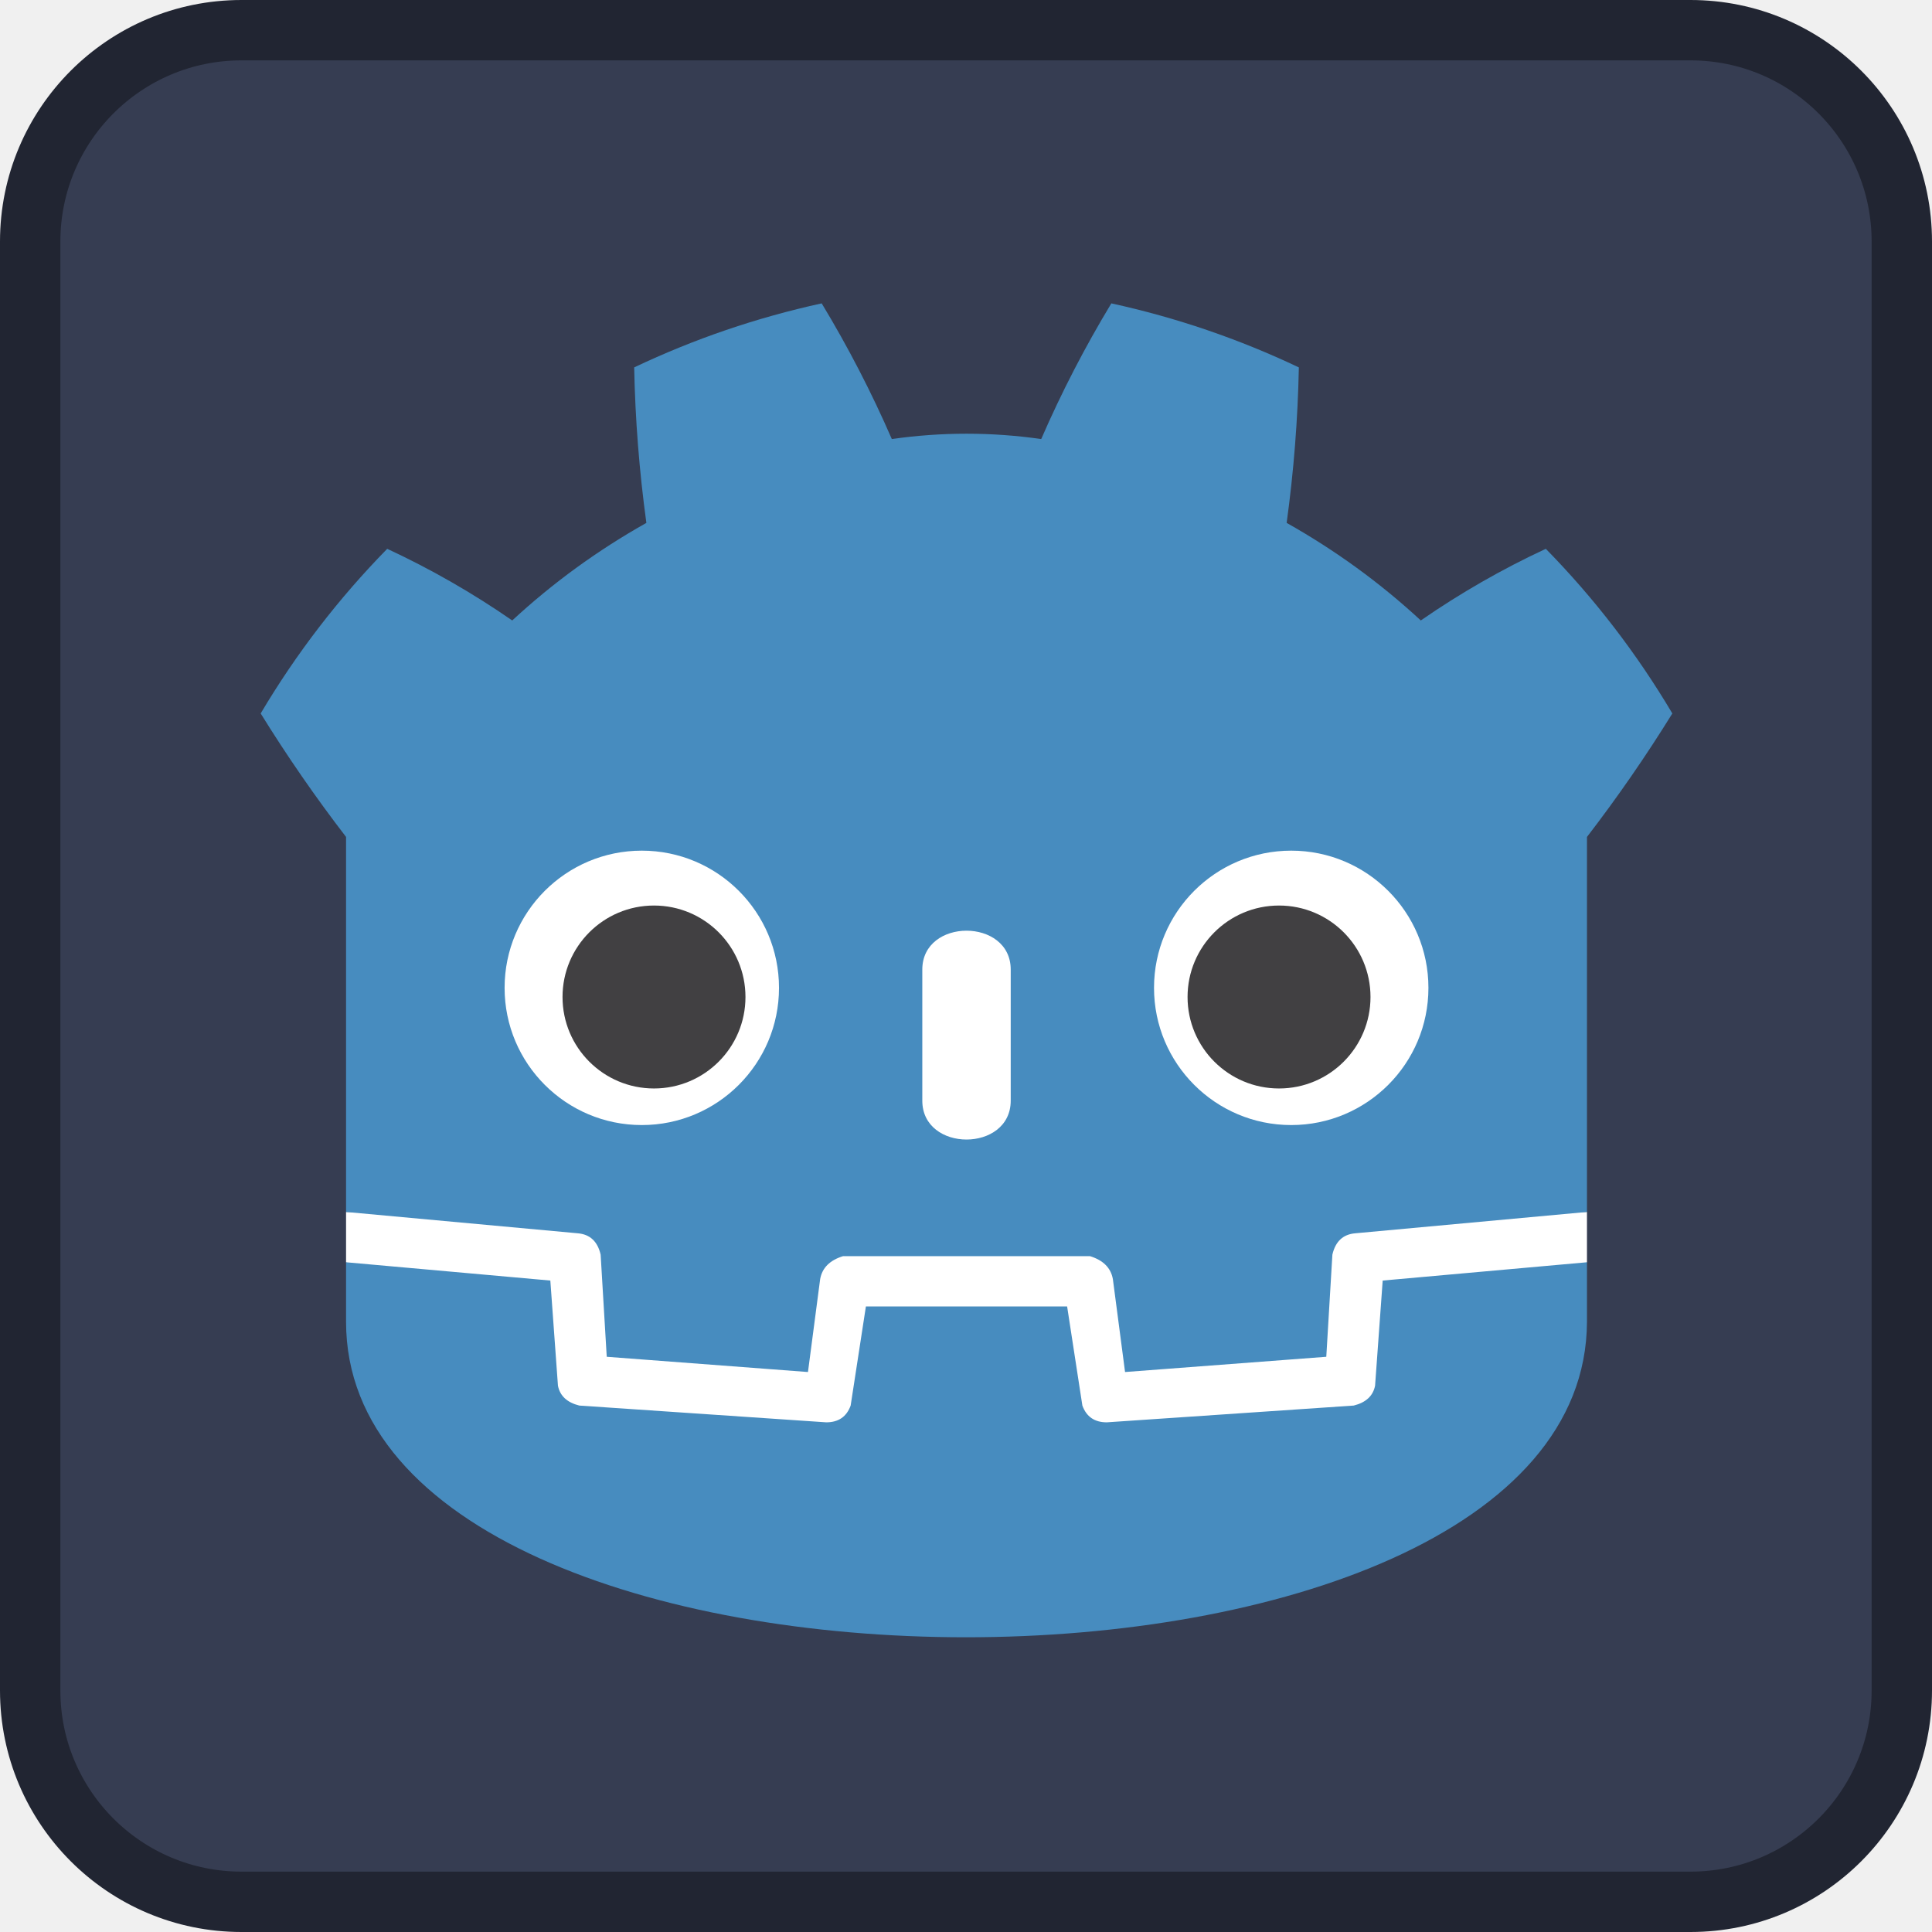
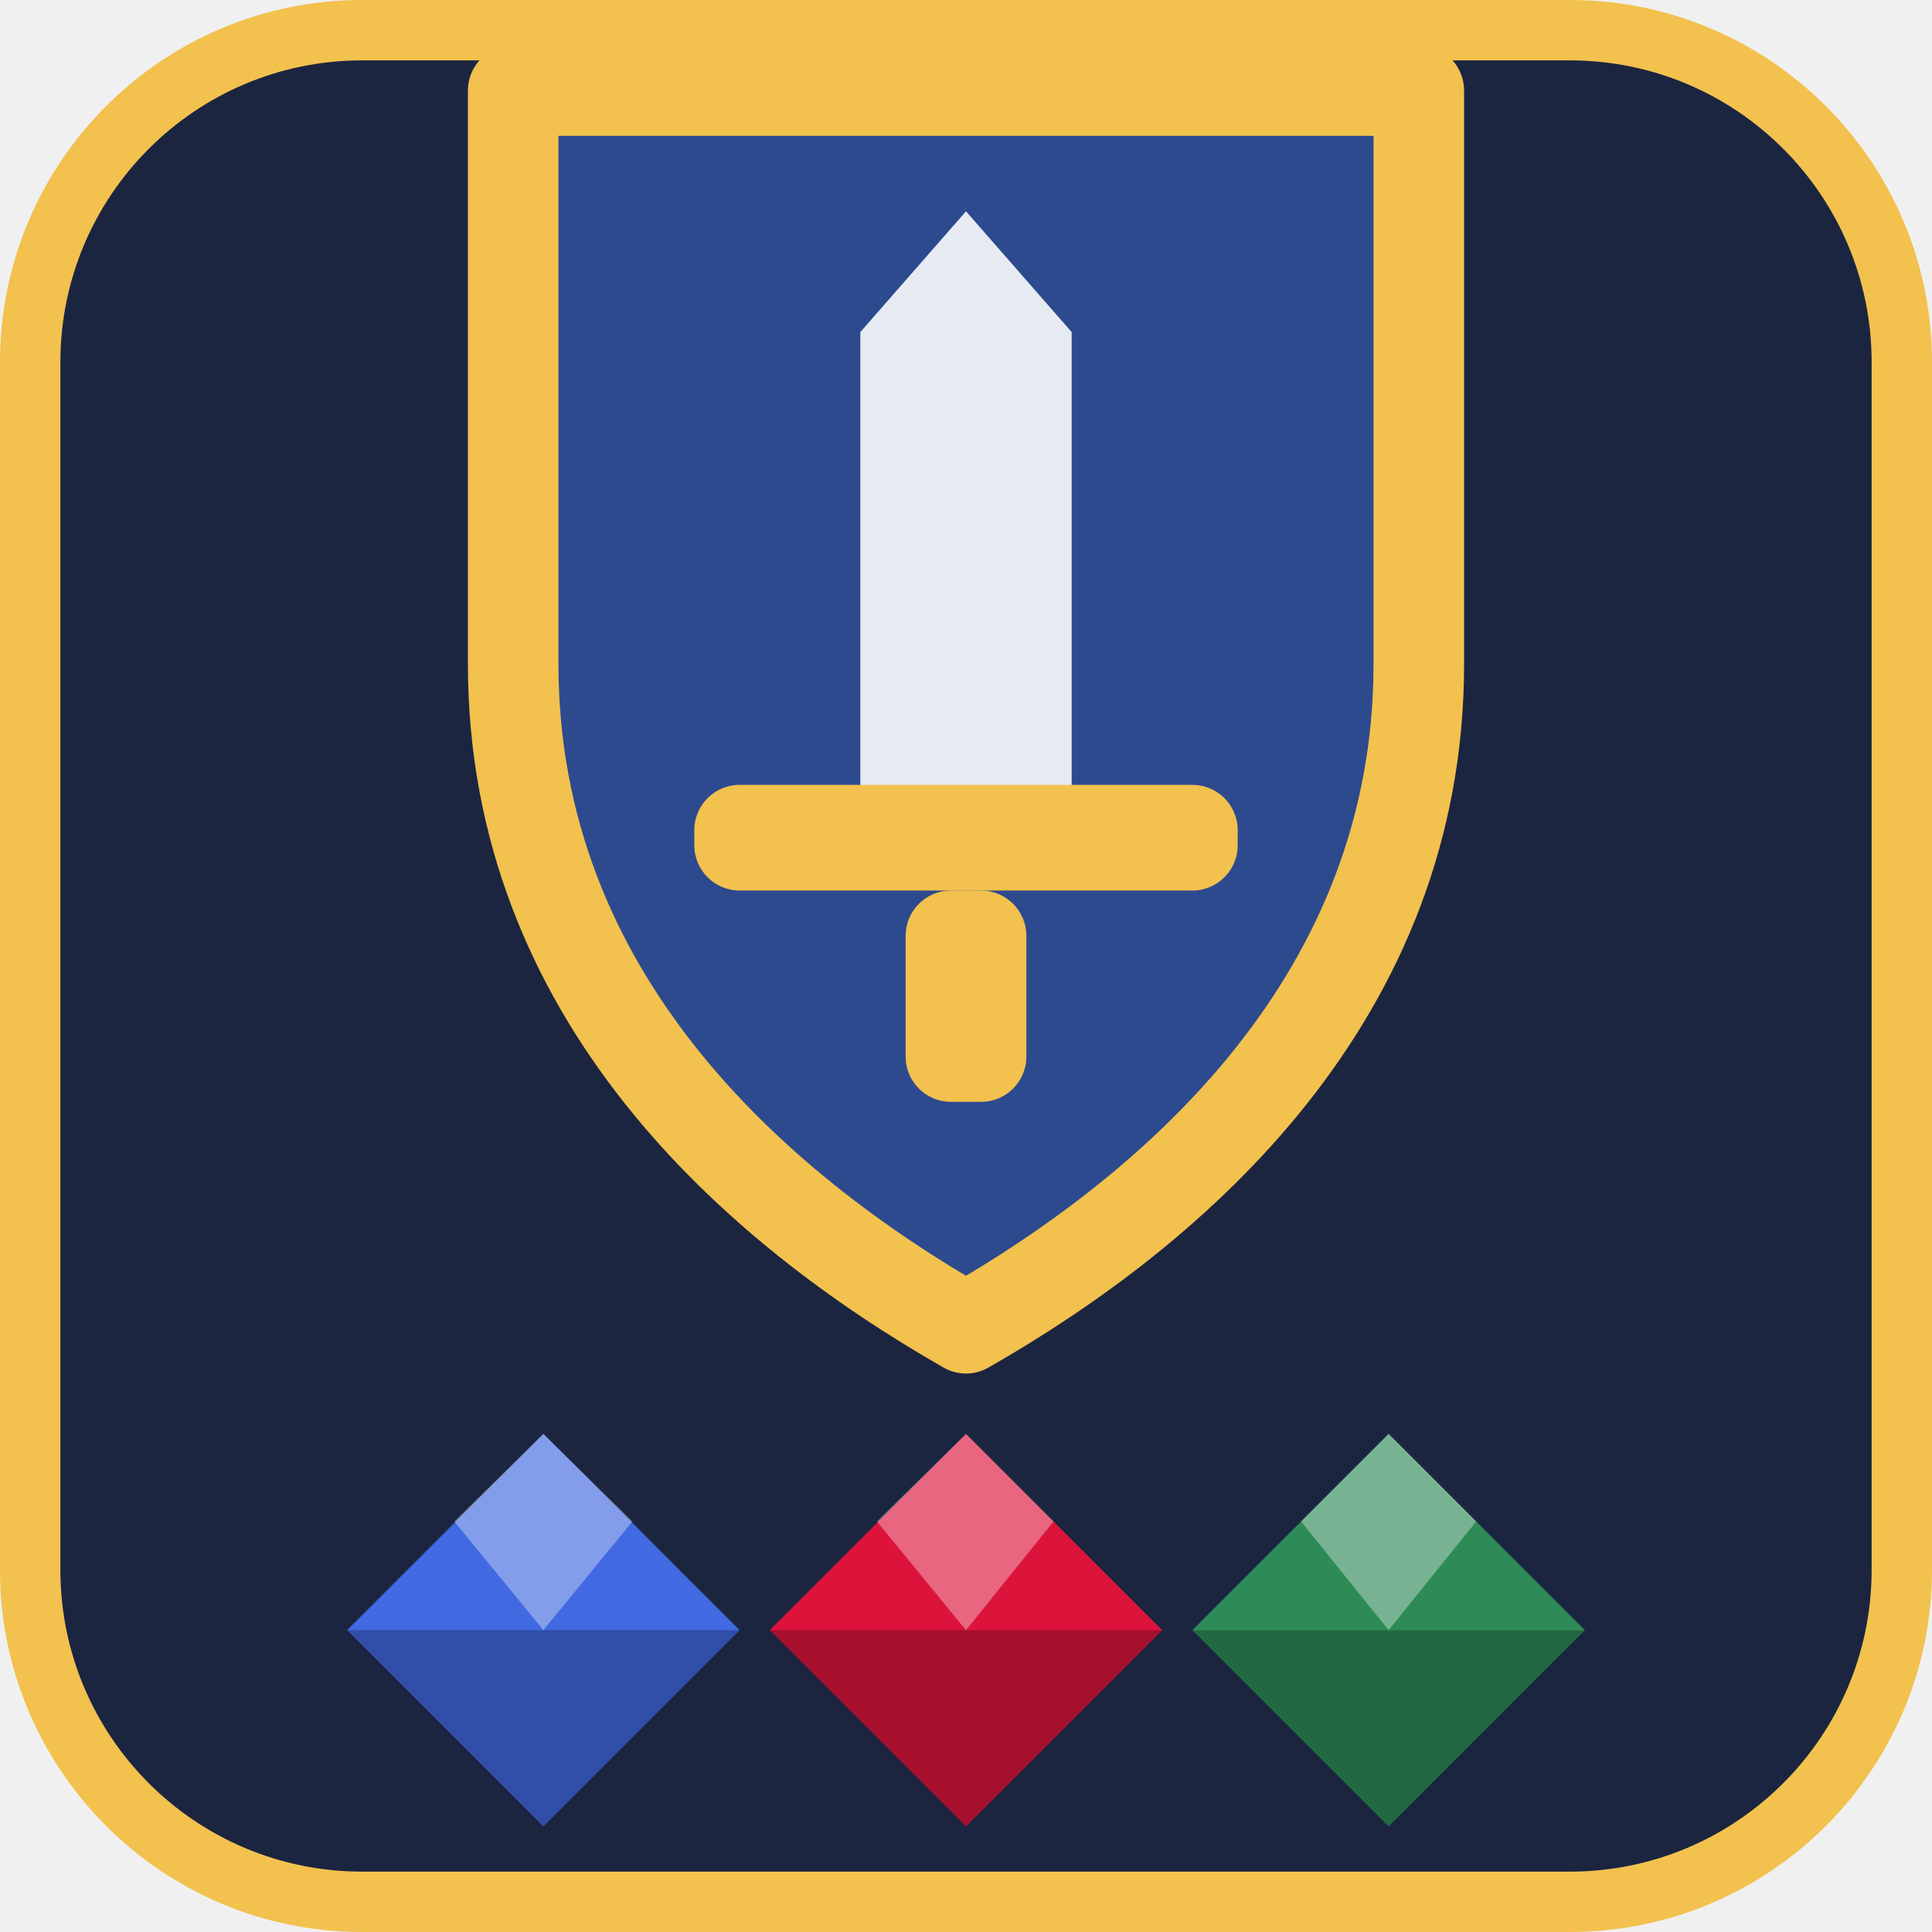
- <svg xmlns="http://www.w3.org/2000/svg" width="128" height="128">
-   <rect width="124" height="124" x="2" y="2" fill="#363d52" stroke="#212532" stroke-width="4" rx="14" />
-   <g fill="#fff" transform="translate(12.322 12.322)scale(.101)">
-     <path d="M105 673v33q407 354 814 0v-33z" />
-     <path fill="#478cbf" d="m105 673 152 14q12 1 15 14l4 67 132 10 8-61q2-11 15-15h162q13 4 15 15l8 61 132-10 4-67q3-13 15-14l152-14V427q30-39 56-81-35-59-83-108-43 20-82 47-40-37-88-64 7-51 8-102-59-28-123-42-26 43-46 89-49-7-98 0-20-46-46-89-64 14-123 42 1 51 8 102-48 27-88 64-39-27-82-47-48 49-83 108 26 42 56 81zm0 33v39c0 276 813 276 814 0v-39l-134 12-5 69q-2 10-14 13l-162 11q-12 0-16-11l-10-65H446l-10 65q-4 11-16 11l-162-11q-12-3-14-13l-5-69z" />
-     <path d="M483 600c0 34 58 34 58 0v-86c0-34-58-34-58 0z" />
-     <circle cx="725" cy="526" r="90" />
-     <circle cx="299" cy="526" r="90" />
+ <svg xmlns="http://www.w3.org/2000/svg" width="128" height="128" viewBox="0 0 128 128">
+   <rect width="124" height="124" x="2" y="2" rx="22" fill="#1b2540" stroke="#f2c14e" stroke-width="4" />
+   <g transform="translate(34 6) translate(-370 -20)">
+     <path d="M370 20H430V58C430 80 414 94 400 102C386 94 370 80 370 58Z" fill="#2d4a8f" stroke="#f2c14e" stroke-width="6" stroke-linejoin="round" />
+     <path d="M400 28L407 36V70H393V36Z" fill="#e6ebf2" />
+     <rect x="382" y="66" width="36" height="7" rx="3" fill="#f2c14e" />
+     <rect x="396" y="73" width="8" height="14" rx="3" fill="#f2c14e" />
  </g>
-   <g fill="#414042" transform="translate(12.322 12.322)scale(.101)">
-     <circle cx="307" cy="532" r="60" />
-     <circle cx="717" cy="532" r="60" />
-   </g>
+   <polygon points="36,95 49,108 36,121 23,108" fill="#4169e1" />
+   <polygon points="49,108 36,121 23,108 36,108" fill="#000" opacity=".25" />
+   <polygon points="36,95 41.9,100.8 36,108 30.1,100.8" fill="#fff" opacity=".35" />
+   <polygon points="64,95 77,108 64,121 51,108" fill="#dc143c" />
+   <polygon points="77,108 64,121 51,108 64,108" fill="#000" opacity=".25" />
+   <polygon points="64,95 69.8,100.8 64,108 58.1,100.8" fill="#fff" opacity=".35" />
+   <polygon points="92,95 105,108 92,121 79,108" fill="#2e8b57" />
+   <polygon points="105,108 92,121 79,108 92,108" fill="#000" opacity=".25" />
+   <polygon points="92,95 97.8,100.8 92,108 86.2,100.8" fill="#fff" opacity=".35" />
</svg>
